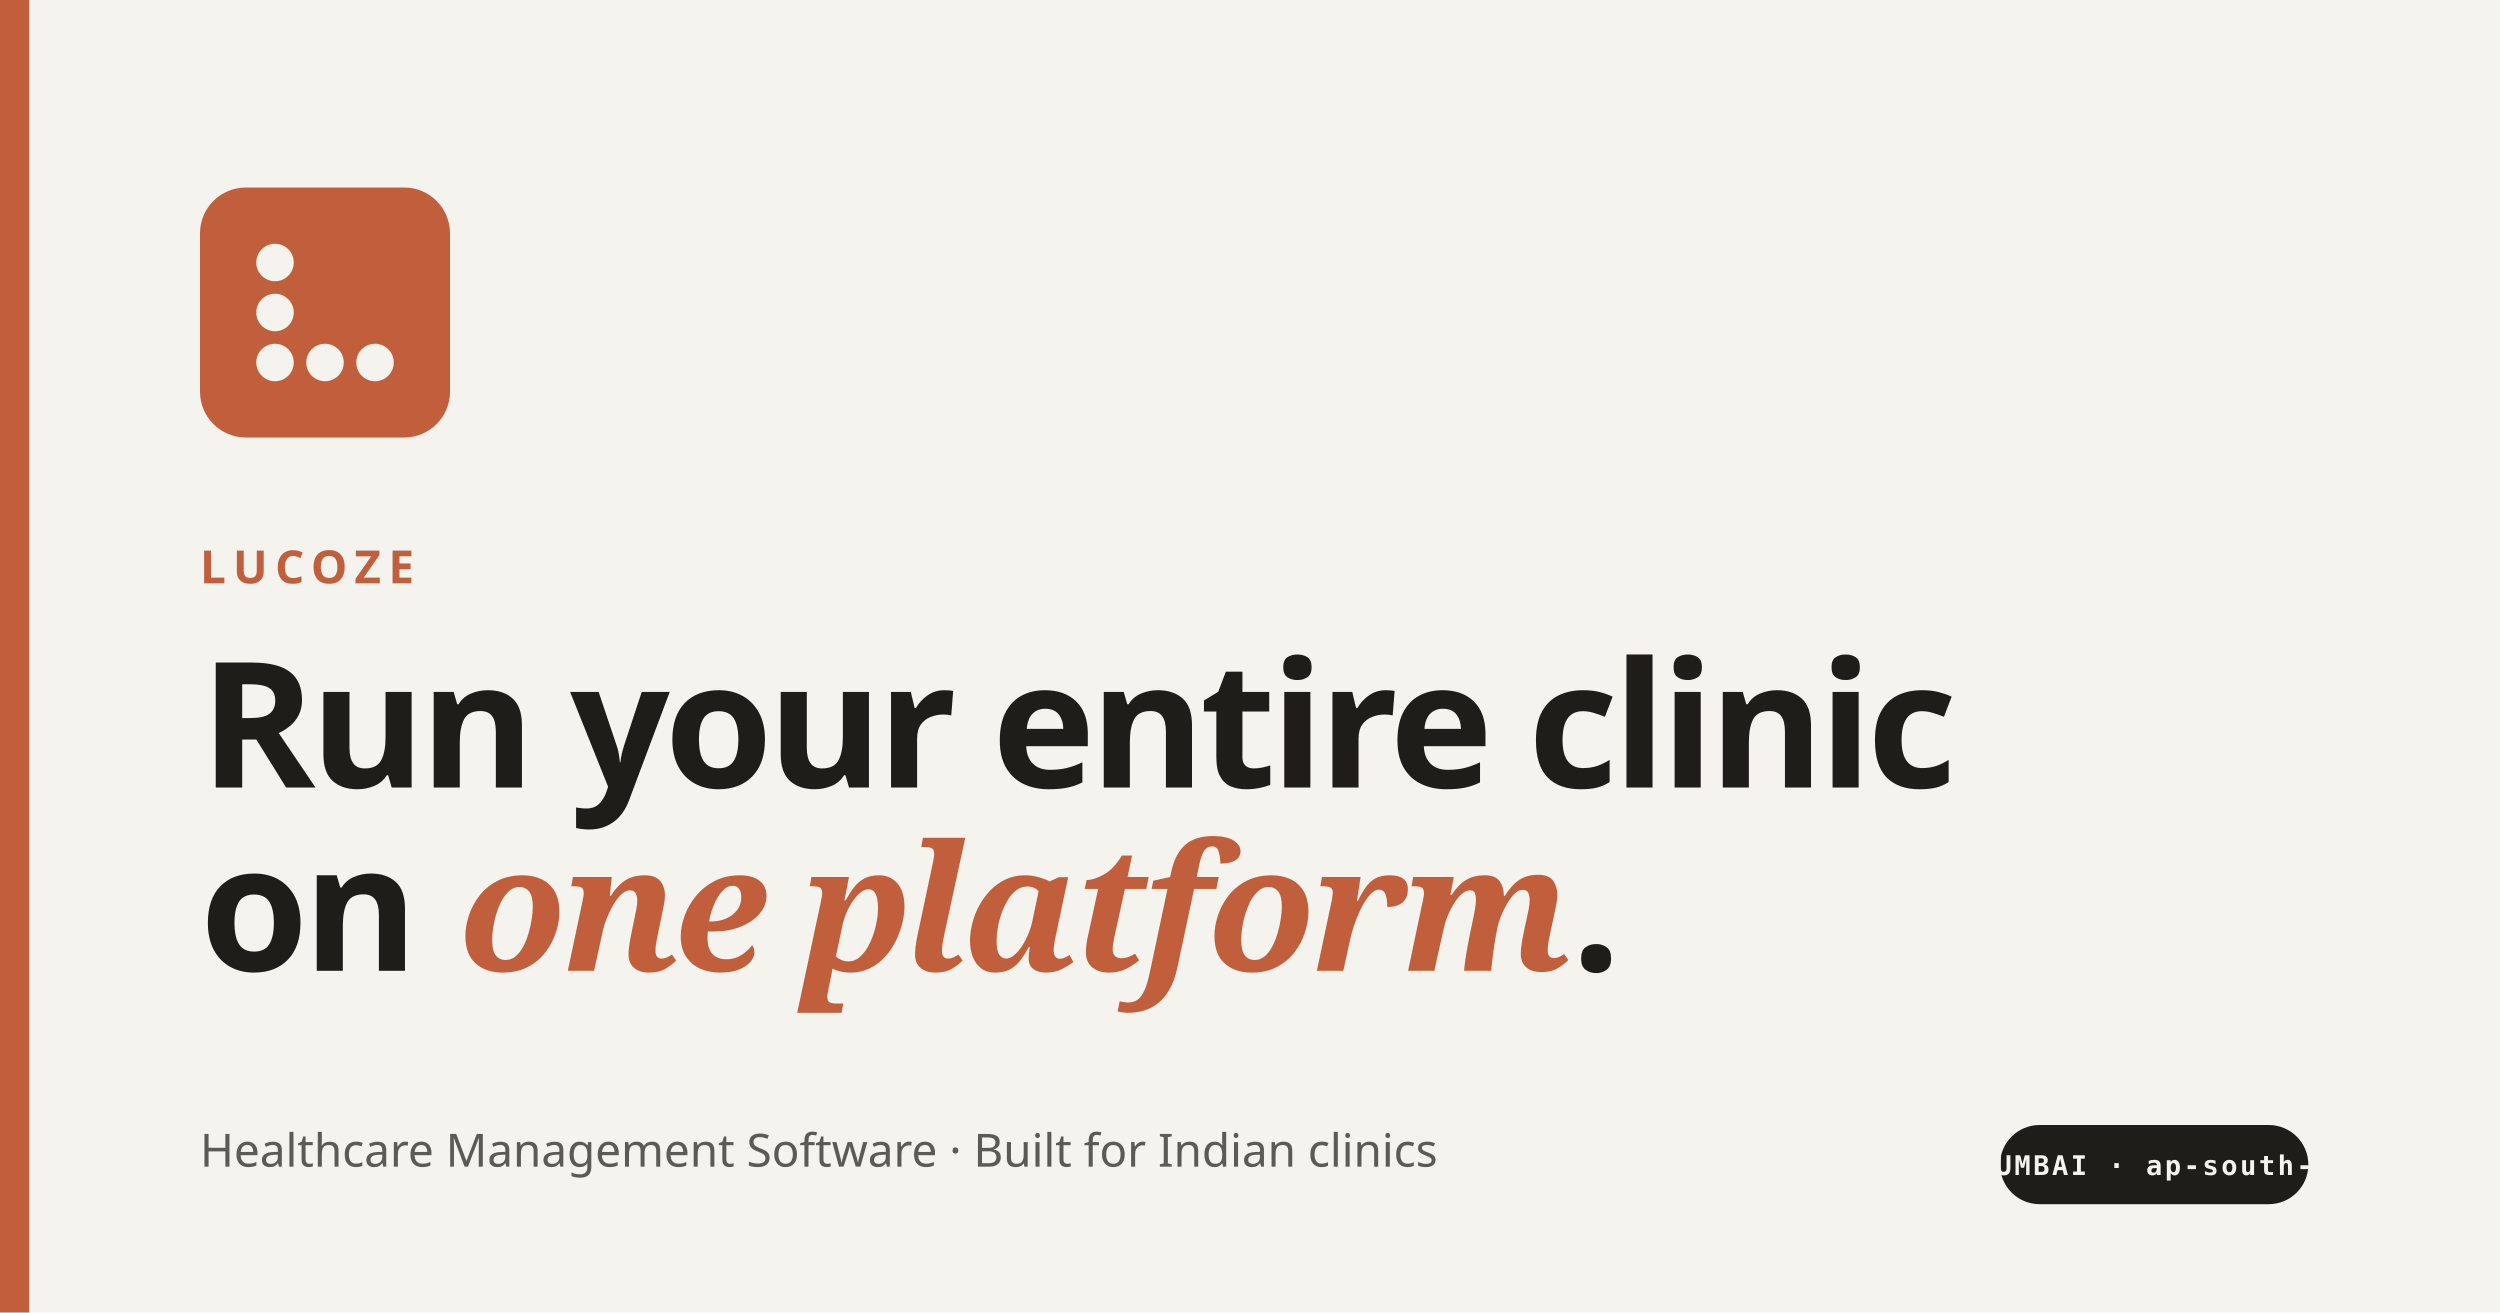
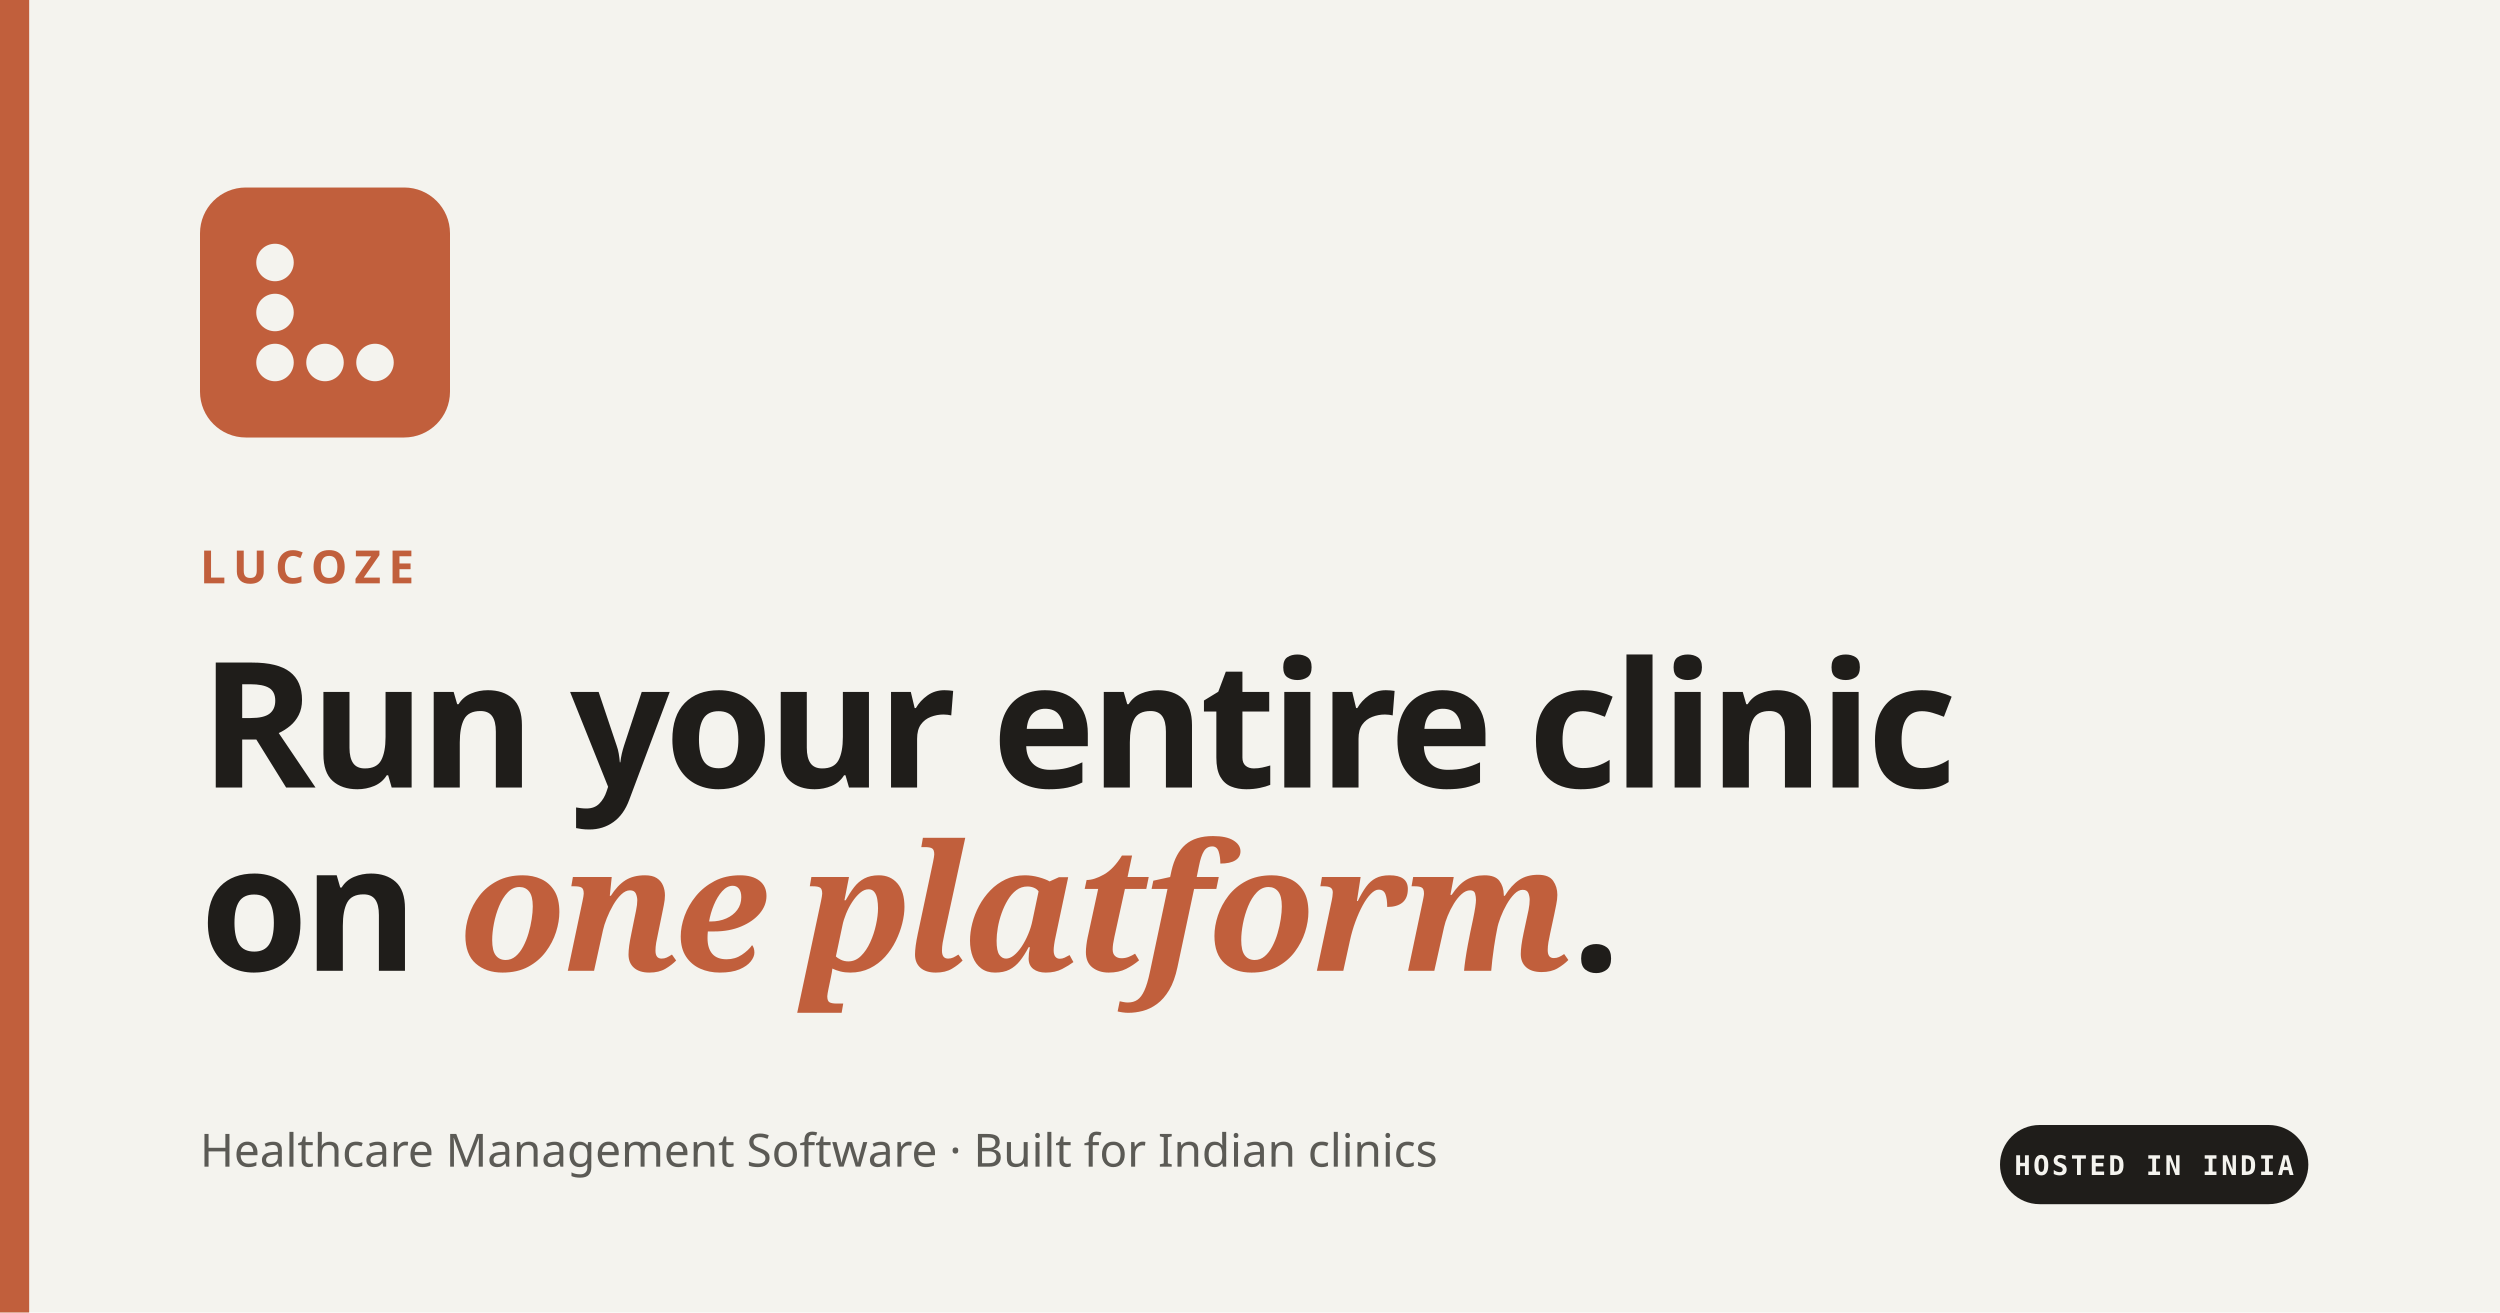
<svg xmlns="http://www.w3.org/2000/svg" viewBox="0 0 1200 630" width="1200" height="630" role="img" aria-label="Lucoze — Healthcare Management Software for Indian clinics">
  <rect width="1200" height="630" fill="#f4f3ee" />
  <rect x="0" y="0" width="14" height="630" fill="#c15f3c" />
  <g transform="translate(96 90)">
    <rect x="0" y="0" width="120" height="120" rx="22" ry="22" fill="#c15f3c" />
    <circle cx="36" cy="36" r="9" fill="#f4f3ee" />
    <circle cx="36" cy="60" r="9" fill="#f4f3ee" />
    <circle cx="36" cy="84" r="9" fill="#f4f3ee" />
    <circle cx="60" cy="84" r="9" fill="#f4f3ee" />
    <circle cx="84" cy="84" r="9" fill="#f4f3ee" />
  </g>
  <g transform="translate(96 280)" font-family="'Manrope', 'Inter Tight', system-ui, sans-serif">
    <text x="0" y="0" font-size="22" font-weight="600" letter-spacing="3.6" fill="#c15f3c">
      LUCOZE
    </text>
    <text x="0" y="98" font-size="84" font-weight="800" fill="#1f1d1a" letter-spacing="-2.5">
      Run your entire clinic
    </text>
    <text x="0" y="186" font-size="84" font-weight="800" fill="#1f1d1a" letter-spacing="-2.5">
      on <tspan fill="#c15f3c" font-style="italic" font-family="'Fraunces', 'Manrope', serif">one platform</tspan>.
    </text>
  </g>
  <g transform="translate(96 560)" font-family="'Inter Tight', 'Manrope', system-ui, sans-serif">
    <text x="0" y="0" font-size="22" fill="#5b5a55">
      Healthcare Management Software · Built for Indian clinics
    </text>
  </g>
  <g transform="translate(960 540)" font-family="'JetBrains Mono', 'Menlo', monospace">
    <rect x="0" y="0" width="148" height="38" rx="19" ry="19" fill="#1f1d1a" />
    <text x="74" y="24" font-size="13" font-weight="700" fill="#f4f3ee" text-anchor="middle" letter-spacing="1.2">
-       MUMBAI · ap-south-1
+       HOSTED IN INDIA
    </text>
  </g>
</svg>
